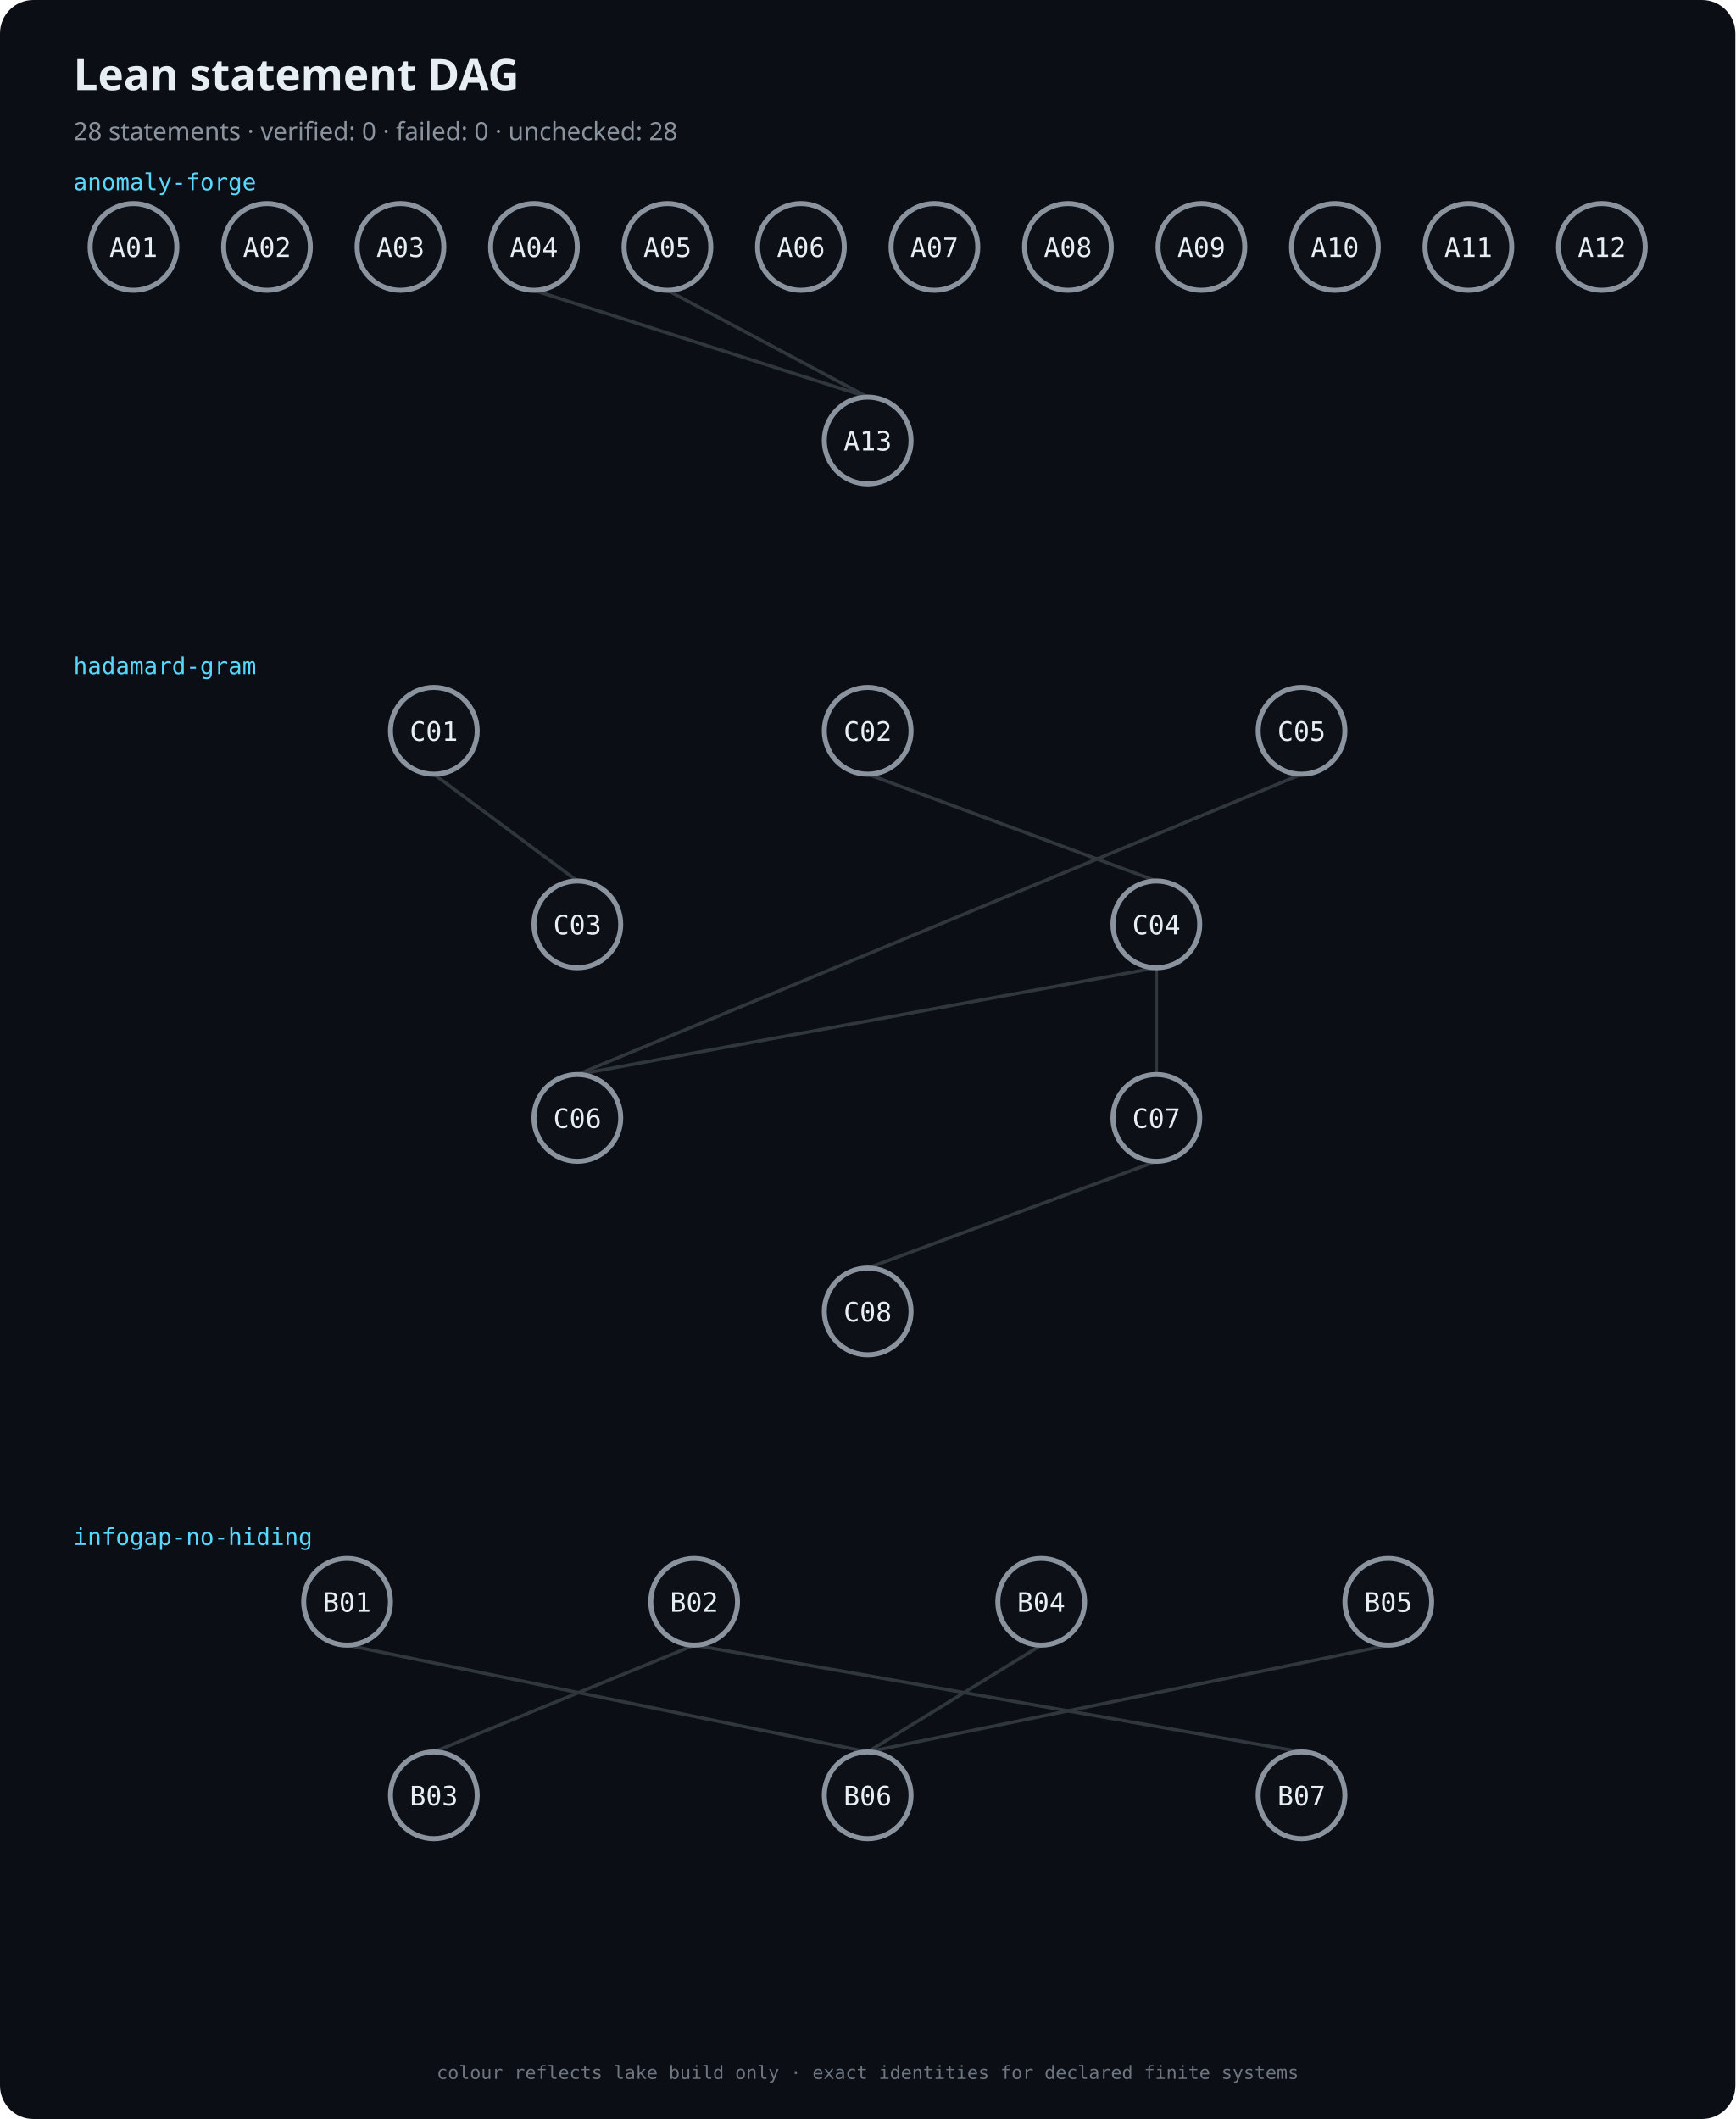
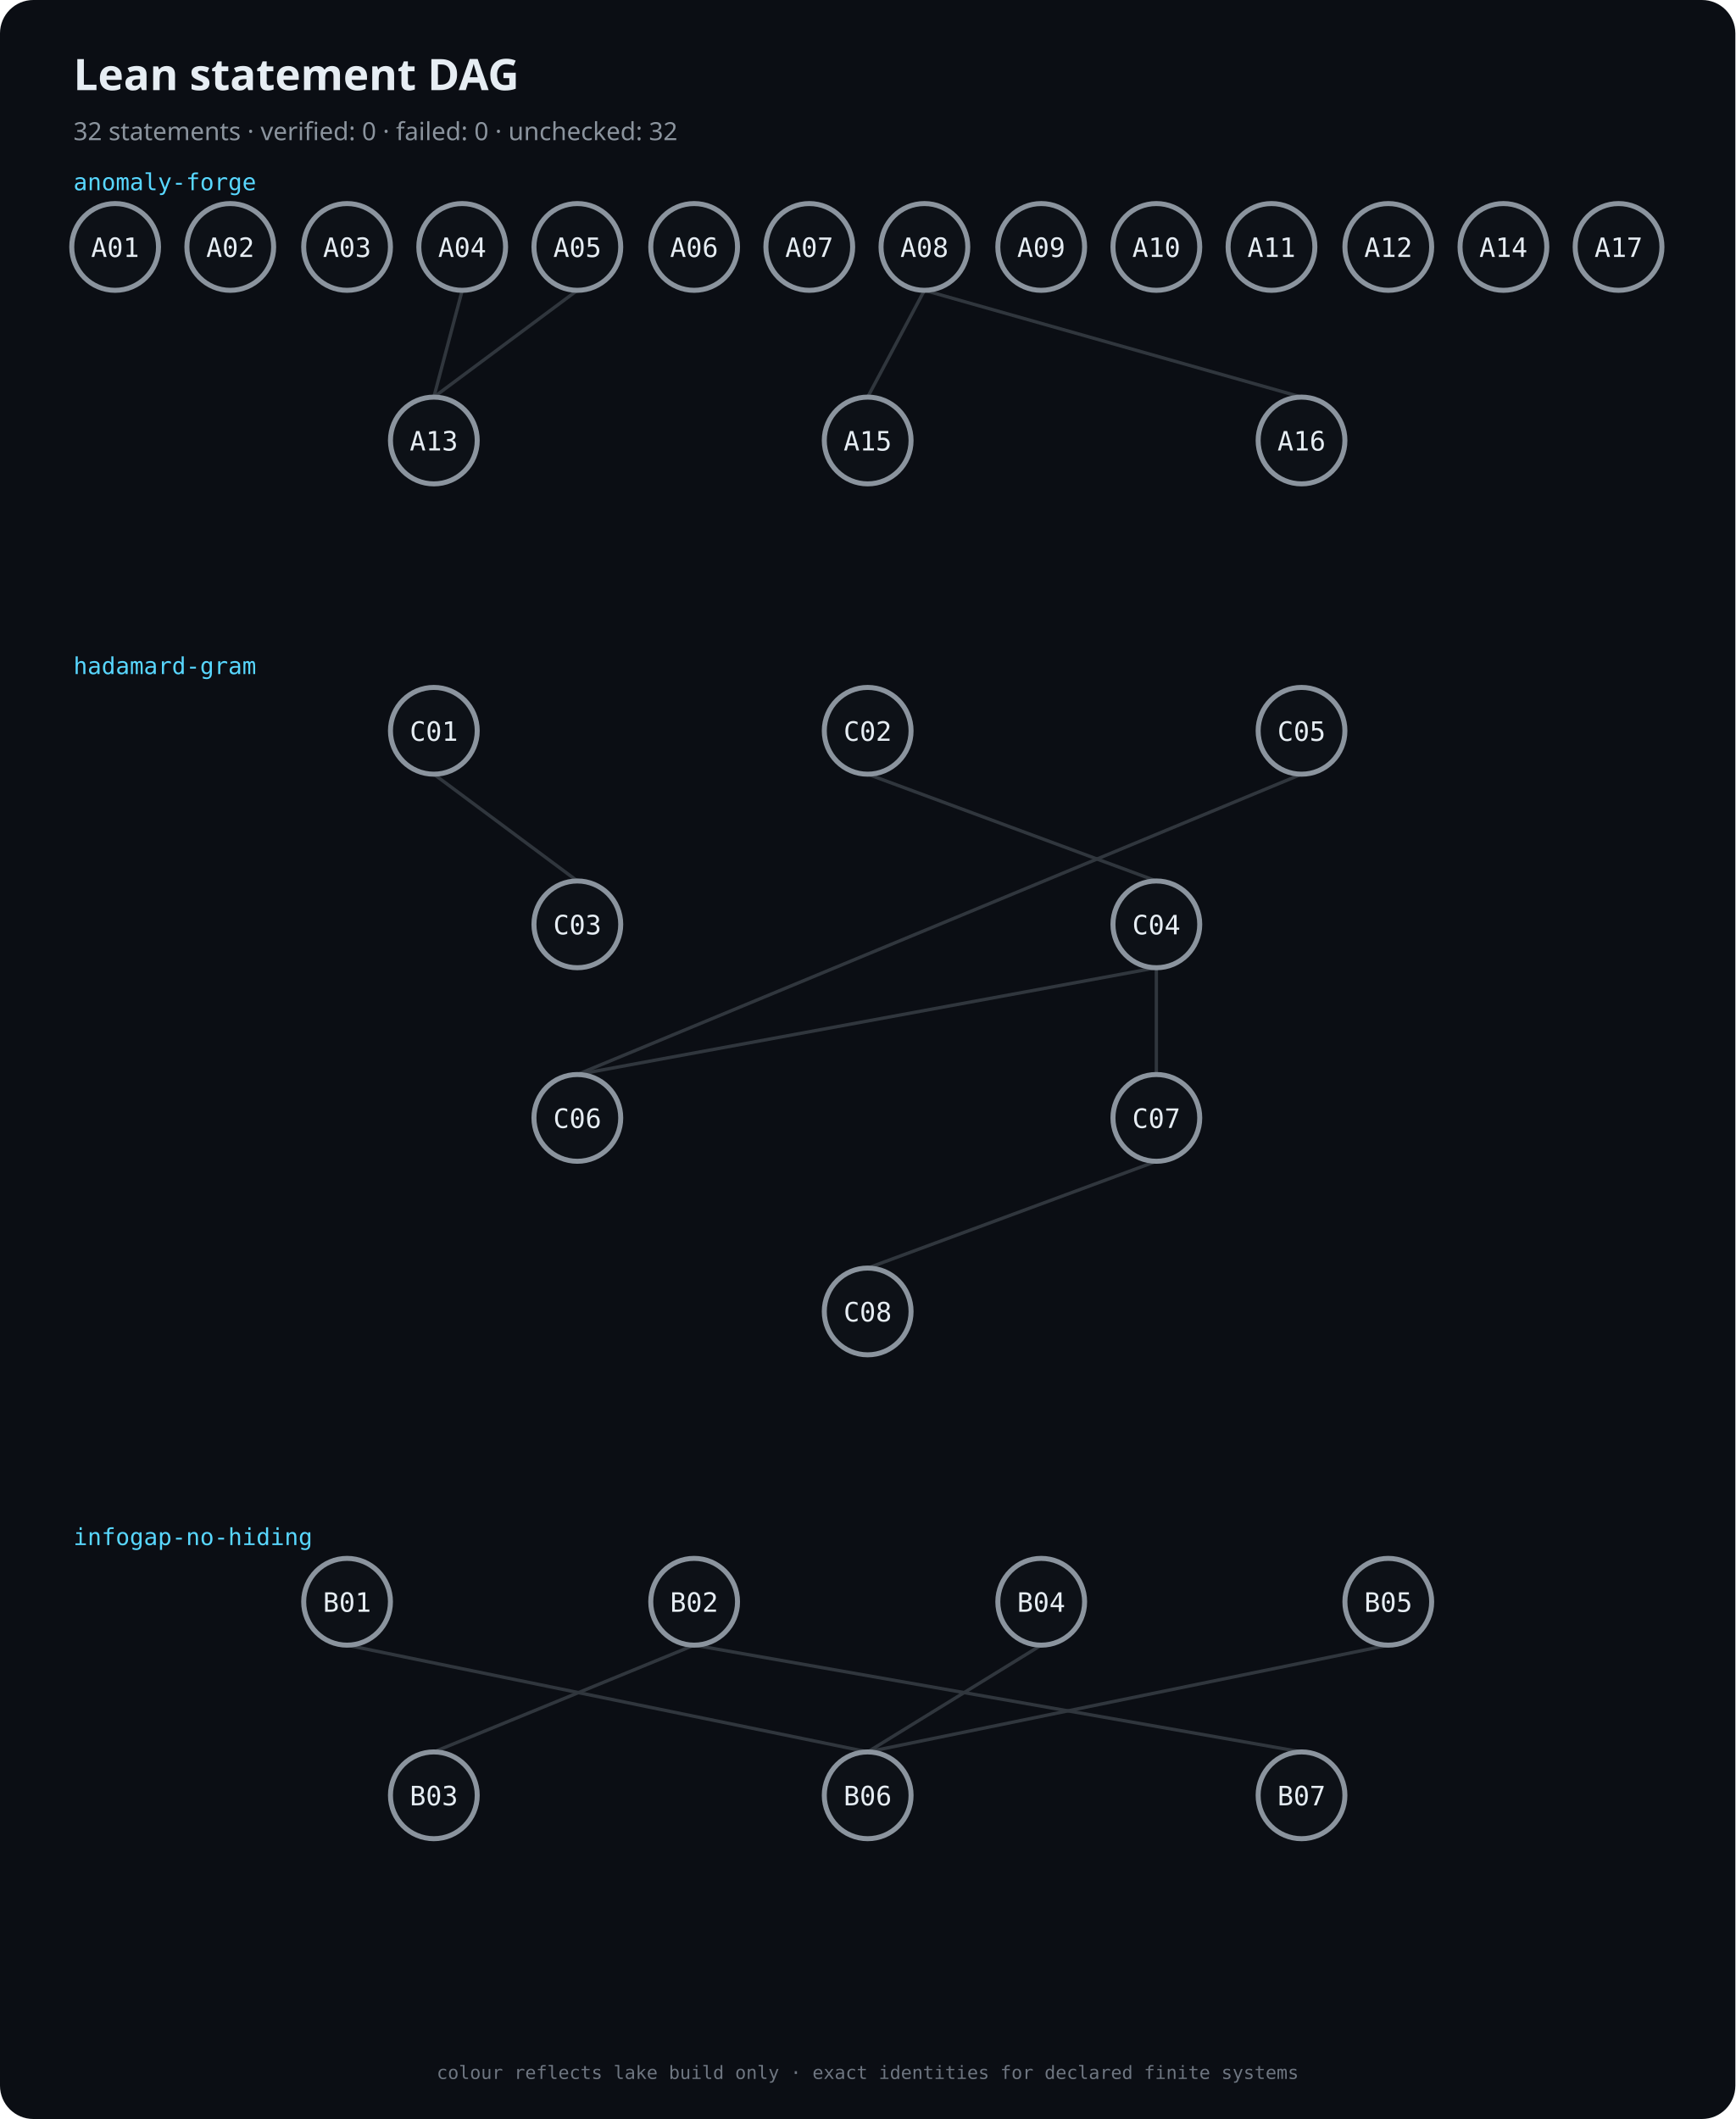
<svg xmlns="http://www.w3.org/2000/svg" width="1040" height="1270" viewBox="0 0 1040 1270">
  <rect width="1040" height="1270" rx="20" fill="#0b0e14" />
  <text x="44" y="54" fill="#e6edf3" font-family="system-ui" font-size="26" font-weight="700">Lean statement DAG</text>
-   <text x="44" y="84" fill="#8b949e" font-family="system-ui" font-size="15">28 statements · verified: 0 · failed: 0 · unchecked: 28</text>
-   <line x1="320" y1="174" x2="520" y2="238" stroke="#30363d" stroke-width="2" />
-   <line x1="400" y1="174" x2="520" y2="238" stroke="#30363d" stroke-width="2" />
+   <text x="44" y="84" fill="#8b949e" font-family="system-ui" font-size="15">32 statements · verified: 0 · failed: 0 · unchecked: 32</text>
+   <line x1="277" y1="174" x2="260" y2="238" stroke="#30363d" stroke-width="2" />
+   <line x1="346" y1="174" x2="260" y2="238" stroke="#30363d" stroke-width="2" />
+   <line x1="554" y1="174" x2="520" y2="238" stroke="#30363d" stroke-width="2" />
+   <line x1="554" y1="174" x2="780" y2="238" stroke="#30363d" stroke-width="2" />
  <line x1="416" y1="986" x2="260" y2="1050" stroke="#30363d" stroke-width="2" />
  <line x1="208" y1="986" x2="520" y2="1050" stroke="#30363d" stroke-width="2" />
  <line x1="624" y1="986" x2="520" y2="1050" stroke="#30363d" stroke-width="2" />
  <line x1="832" y1="986" x2="520" y2="1050" stroke="#30363d" stroke-width="2" />
  <line x1="416" y1="986" x2="780" y2="1050" stroke="#30363d" stroke-width="2" />
  <line x1="260" y1="464" x2="346" y2="528" stroke="#30363d" stroke-width="2" />
  <line x1="520" y1="464" x2="693" y2="528" stroke="#30363d" stroke-width="2" />
  <line x1="693" y1="580" x2="346" y2="644" stroke="#30363d" stroke-width="2" />
  <line x1="780" y1="464" x2="346" y2="644" stroke="#30363d" stroke-width="2" />
  <line x1="693" y1="580" x2="693" y2="644" stroke="#30363d" stroke-width="2" />
  <line x1="693" y1="696" x2="520" y2="760" stroke="#30363d" stroke-width="2" />
-   <circle cx="80" cy="148" r="26" fill="#0d1117" stroke="#8b949e" stroke-width="3" />
-   <text x="80" y="154" fill="#e6edf3" text-anchor="middle" font-family="ui-monospace,monospace" font-size="16">A01</text>
-   <circle cx="160" cy="148" r="26" fill="#0d1117" stroke="#8b949e" stroke-width="3" />
-   <text x="160" y="154" fill="#e6edf3" text-anchor="middle" font-family="ui-monospace,monospace" font-size="16">A02</text>
-   <circle cx="240" cy="148" r="26" fill="#0d1117" stroke="#8b949e" stroke-width="3" />
-   <text x="240" y="154" fill="#e6edf3" text-anchor="middle" font-family="ui-monospace,monospace" font-size="16">A03</text>
-   <circle cx="320" cy="148" r="26" fill="#0d1117" stroke="#8b949e" stroke-width="3" />
-   <text x="320" y="154" fill="#e6edf3" text-anchor="middle" font-family="ui-monospace,monospace" font-size="16">A04</text>
-   <circle cx="400" cy="148" r="26" fill="#0d1117" stroke="#8b949e" stroke-width="3" />
-   <text x="400" y="154" fill="#e6edf3" text-anchor="middle" font-family="ui-monospace,monospace" font-size="16">A05</text>
-   <circle cx="480" cy="148" r="26" fill="#0d1117" stroke="#8b949e" stroke-width="3" />
-   <text x="480" y="154" fill="#e6edf3" text-anchor="middle" font-family="ui-monospace,monospace" font-size="16">A06</text>
-   <circle cx="560" cy="148" r="26" fill="#0d1117" stroke="#8b949e" stroke-width="3" />
-   <text x="560" y="154" fill="#e6edf3" text-anchor="middle" font-family="ui-monospace,monospace" font-size="16">A07</text>
-   <circle cx="640" cy="148" r="26" fill="#0d1117" stroke="#8b949e" stroke-width="3" />
-   <text x="640" y="154" fill="#e6edf3" text-anchor="middle" font-family="ui-monospace,monospace" font-size="16">A08</text>
-   <circle cx="720" cy="148" r="26" fill="#0d1117" stroke="#8b949e" stroke-width="3" />
-   <text x="720" y="154" fill="#e6edf3" text-anchor="middle" font-family="ui-monospace,monospace" font-size="16">A09</text>
-   <circle cx="800" cy="148" r="26" fill="#0d1117" stroke="#8b949e" stroke-width="3" />
-   <text x="800" y="154" fill="#e6edf3" text-anchor="middle" font-family="ui-monospace,monospace" font-size="16">A10</text>
-   <circle cx="880" cy="148" r="26" fill="#0d1117" stroke="#8b949e" stroke-width="3" />
-   <text x="880" y="154" fill="#e6edf3" text-anchor="middle" font-family="ui-monospace,monospace" font-size="16">A11</text>
-   <circle cx="960" cy="148" r="26" fill="#0d1117" stroke="#8b949e" stroke-width="3" />
-   <text x="960" y="154" fill="#e6edf3" text-anchor="middle" font-family="ui-monospace,monospace" font-size="16">A12</text>
+   <circle cx="69" cy="148" r="26" fill="#0d1117" stroke="#8b949e" stroke-width="3" />
+   <text x="69" y="154" fill="#e6edf3" text-anchor="middle" font-family="ui-monospace,monospace" font-size="16">A01</text>
+   <circle cx="138" cy="148" r="26" fill="#0d1117" stroke="#8b949e" stroke-width="3" />
+   <text x="138" y="154" fill="#e6edf3" text-anchor="middle" font-family="ui-monospace,monospace" font-size="16">A02</text>
+   <circle cx="208" cy="148" r="26" fill="#0d1117" stroke="#8b949e" stroke-width="3" />
+   <text x="208" y="154" fill="#e6edf3" text-anchor="middle" font-family="ui-monospace,monospace" font-size="16">A03</text>
+   <circle cx="277" cy="148" r="26" fill="#0d1117" stroke="#8b949e" stroke-width="3" />
+   <text x="277" y="154" fill="#e6edf3" text-anchor="middle" font-family="ui-monospace,monospace" font-size="16">A04</text>
+   <circle cx="346" cy="148" r="26" fill="#0d1117" stroke="#8b949e" stroke-width="3" />
+   <text x="346" y="154" fill="#e6edf3" text-anchor="middle" font-family="ui-monospace,monospace" font-size="16">A05</text>
+   <circle cx="416" cy="148" r="26" fill="#0d1117" stroke="#8b949e" stroke-width="3" />
+   <text x="416" y="154" fill="#e6edf3" text-anchor="middle" font-family="ui-monospace,monospace" font-size="16">A06</text>
+   <circle cx="485" cy="148" r="26" fill="#0d1117" stroke="#8b949e" stroke-width="3" />
+   <text x="485" y="154" fill="#e6edf3" text-anchor="middle" font-family="ui-monospace,monospace" font-size="16">A07</text>
+   <circle cx="554" cy="148" r="26" fill="#0d1117" stroke="#8b949e" stroke-width="3" />
+   <text x="554" y="154" fill="#e6edf3" text-anchor="middle" font-family="ui-monospace,monospace" font-size="16">A08</text>
+   <circle cx="624" cy="148" r="26" fill="#0d1117" stroke="#8b949e" stroke-width="3" />
+   <text x="624" y="154" fill="#e6edf3" text-anchor="middle" font-family="ui-monospace,monospace" font-size="16">A09</text>
+   <circle cx="693" cy="148" r="26" fill="#0d1117" stroke="#8b949e" stroke-width="3" />
+   <text x="693" y="154" fill="#e6edf3" text-anchor="middle" font-family="ui-monospace,monospace" font-size="16">A10</text>
+   <circle cx="762" cy="148" r="26" fill="#0d1117" stroke="#8b949e" stroke-width="3" />
+   <text x="762" y="154" fill="#e6edf3" text-anchor="middle" font-family="ui-monospace,monospace" font-size="16">A11</text>
+   <circle cx="832" cy="148" r="26" fill="#0d1117" stroke="#8b949e" stroke-width="3" />
+   <text x="832" y="154" fill="#e6edf3" text-anchor="middle" font-family="ui-monospace,monospace" font-size="16">A12</text>
+   <circle cx="260" cy="264" r="26" fill="#0d1117" stroke="#8b949e" stroke-width="3" />
+   <text x="260" y="270" fill="#e6edf3" text-anchor="middle" font-family="ui-monospace,monospace" font-size="16">A13</text>
+   <circle cx="901" cy="148" r="26" fill="#0d1117" stroke="#8b949e" stroke-width="3" />
+   <text x="901" y="154" fill="#e6edf3" text-anchor="middle" font-family="ui-monospace,monospace" font-size="16">A14</text>
  <circle cx="520" cy="264" r="26" fill="#0d1117" stroke="#8b949e" stroke-width="3" />
-   <text x="520" y="270" fill="#e6edf3" text-anchor="middle" font-family="ui-monospace,monospace" font-size="16">A13</text>
+   <text x="520" y="270" fill="#e6edf3" text-anchor="middle" font-family="ui-monospace,monospace" font-size="16">A15</text>
+   <circle cx="780" cy="264" r="26" fill="#0d1117" stroke="#8b949e" stroke-width="3" />
+   <text x="780" y="270" fill="#e6edf3" text-anchor="middle" font-family="ui-monospace,monospace" font-size="16">A16</text>
+   <circle cx="970" cy="148" r="26" fill="#0d1117" stroke="#8b949e" stroke-width="3" />
+   <text x="970" y="154" fill="#e6edf3" text-anchor="middle" font-family="ui-monospace,monospace" font-size="16">A17</text>
  <circle cx="208" cy="960" r="26" fill="#0d1117" stroke="#8b949e" stroke-width="3" />
  <text x="208" y="966" fill="#e6edf3" text-anchor="middle" font-family="ui-monospace,monospace" font-size="16">B01</text>
  <circle cx="416" cy="960" r="26" fill="#0d1117" stroke="#8b949e" stroke-width="3" />
  <text x="416" y="966" fill="#e6edf3" text-anchor="middle" font-family="ui-monospace,monospace" font-size="16">B02</text>
  <circle cx="260" cy="1076" r="26" fill="#0d1117" stroke="#8b949e" stroke-width="3" />
  <text x="260" y="1082" fill="#e6edf3" text-anchor="middle" font-family="ui-monospace,monospace" font-size="16">B03</text>
  <circle cx="624" cy="960" r="26" fill="#0d1117" stroke="#8b949e" stroke-width="3" />
  <text x="624" y="966" fill="#e6edf3" text-anchor="middle" font-family="ui-monospace,monospace" font-size="16">B04</text>
  <circle cx="832" cy="960" r="26" fill="#0d1117" stroke="#8b949e" stroke-width="3" />
  <text x="832" y="966" fill="#e6edf3" text-anchor="middle" font-family="ui-monospace,monospace" font-size="16">B05</text>
  <circle cx="520" cy="1076" r="26" fill="#0d1117" stroke="#8b949e" stroke-width="3" />
  <text x="520" y="1082" fill="#e6edf3" text-anchor="middle" font-family="ui-monospace,monospace" font-size="16">B06</text>
  <circle cx="780" cy="1076" r="26" fill="#0d1117" stroke="#8b949e" stroke-width="3" />
  <text x="780" y="1082" fill="#e6edf3" text-anchor="middle" font-family="ui-monospace,monospace" font-size="16">B07</text>
  <circle cx="260" cy="438" r="26" fill="#0d1117" stroke="#8b949e" stroke-width="3" />
  <text x="260" y="444" fill="#e6edf3" text-anchor="middle" font-family="ui-monospace,monospace" font-size="16">C01</text>
  <circle cx="520" cy="438" r="26" fill="#0d1117" stroke="#8b949e" stroke-width="3" />
  <text x="520" y="444" fill="#e6edf3" text-anchor="middle" font-family="ui-monospace,monospace" font-size="16">C02</text>
  <circle cx="346" cy="554" r="26" fill="#0d1117" stroke="#8b949e" stroke-width="3" />
  <text x="346" y="560" fill="#e6edf3" text-anchor="middle" font-family="ui-monospace,monospace" font-size="16">C03</text>
  <circle cx="693" cy="554" r="26" fill="#0d1117" stroke="#8b949e" stroke-width="3" />
  <text x="693" y="560" fill="#e6edf3" text-anchor="middle" font-family="ui-monospace,monospace" font-size="16">C04</text>
  <circle cx="780" cy="438" r="26" fill="#0d1117" stroke="#8b949e" stroke-width="3" />
  <text x="780" y="444" fill="#e6edf3" text-anchor="middle" font-family="ui-monospace,monospace" font-size="16">C05</text>
  <circle cx="346" cy="670" r="26" fill="#0d1117" stroke="#8b949e" stroke-width="3" />
  <text x="346" y="676" fill="#e6edf3" text-anchor="middle" font-family="ui-monospace,monospace" font-size="16">C06</text>
  <circle cx="693" cy="670" r="26" fill="#0d1117" stroke="#8b949e" stroke-width="3" />
  <text x="693" y="676" fill="#e6edf3" text-anchor="middle" font-family="ui-monospace,monospace" font-size="16">C07</text>
  <circle cx="520" cy="786" r="26" fill="#0d1117" stroke="#8b949e" stroke-width="3" />
  <text x="520" y="792" fill="#e6edf3" text-anchor="middle" font-family="ui-monospace,monospace" font-size="16">C08</text>
  <text x="44" y="114" fill="#58d7ff" font-family="ui-monospace,monospace" font-size="14">anomaly-forge</text>
  <text x="44" y="404" fill="#58d7ff" font-family="ui-monospace,monospace" font-size="14">hadamard-gram</text>
  <text x="44" y="926" fill="#58d7ff" font-family="ui-monospace,monospace" font-size="14">infogap-no-hiding</text>
  <text x="520" y="1246" fill="#6e7681" text-anchor="middle" font-family="monospace" font-size="11">colour reflects lake build only · exact identities for declared finite systems</text>
</svg>
